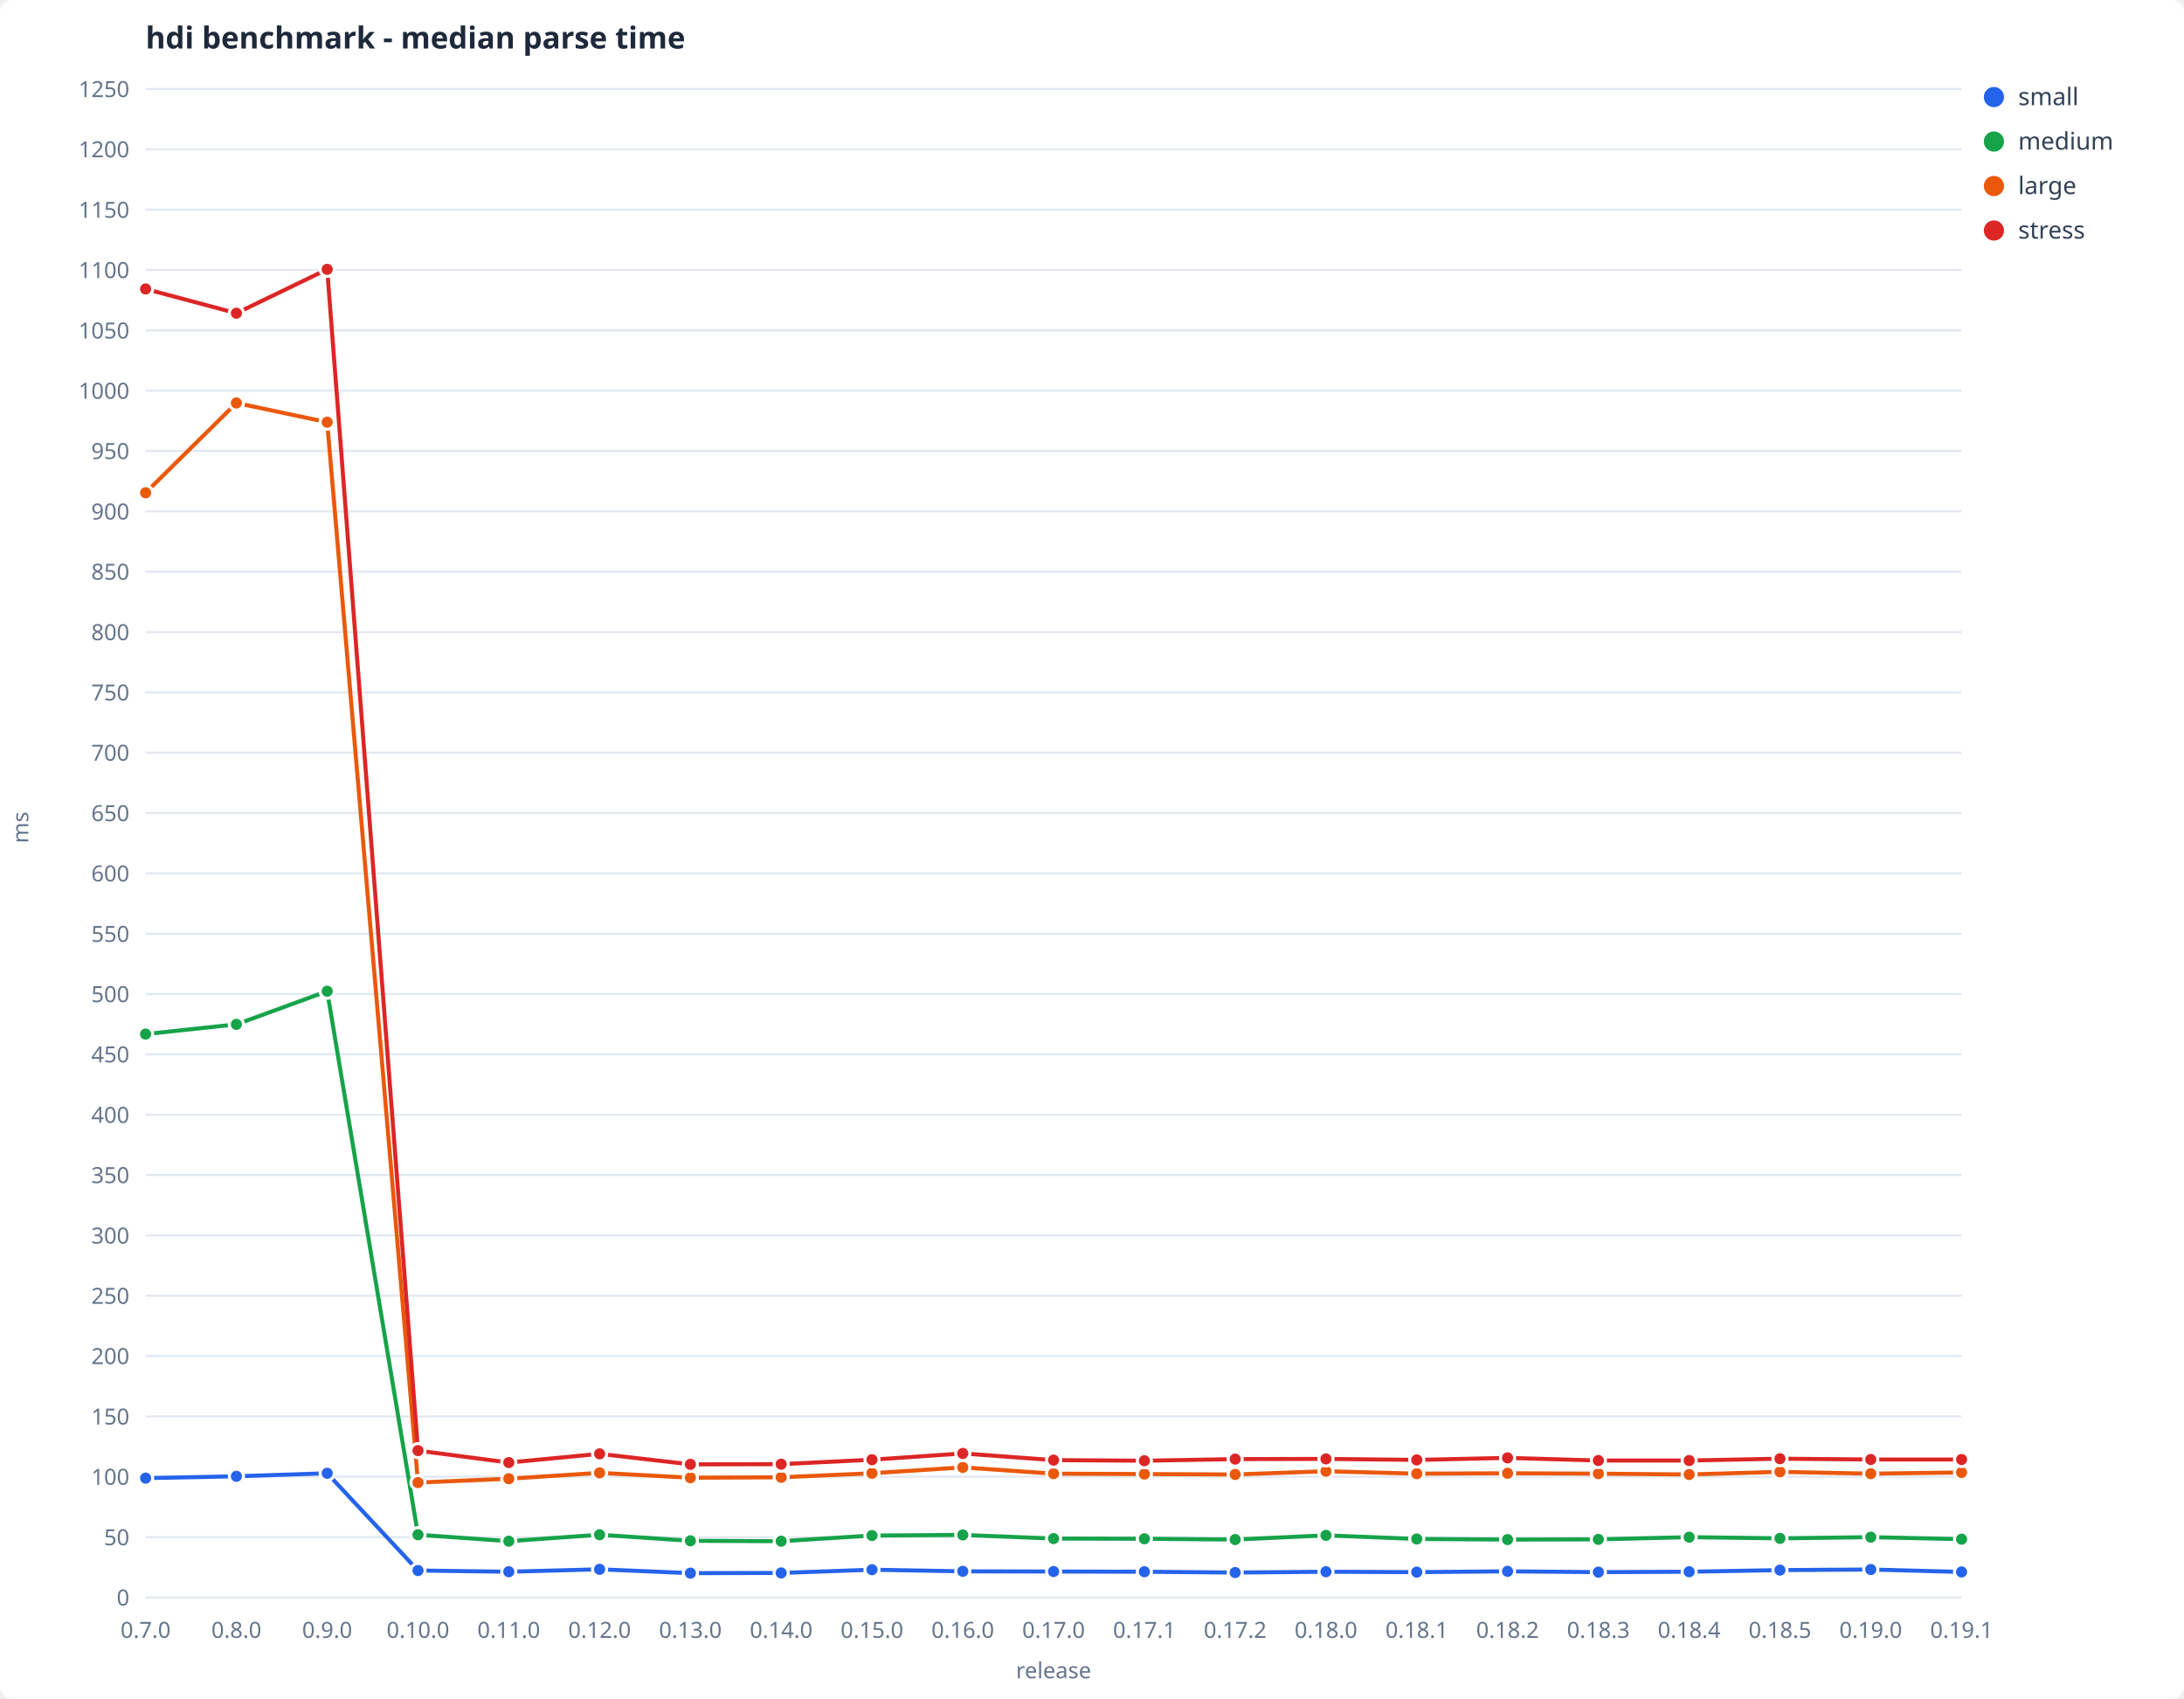
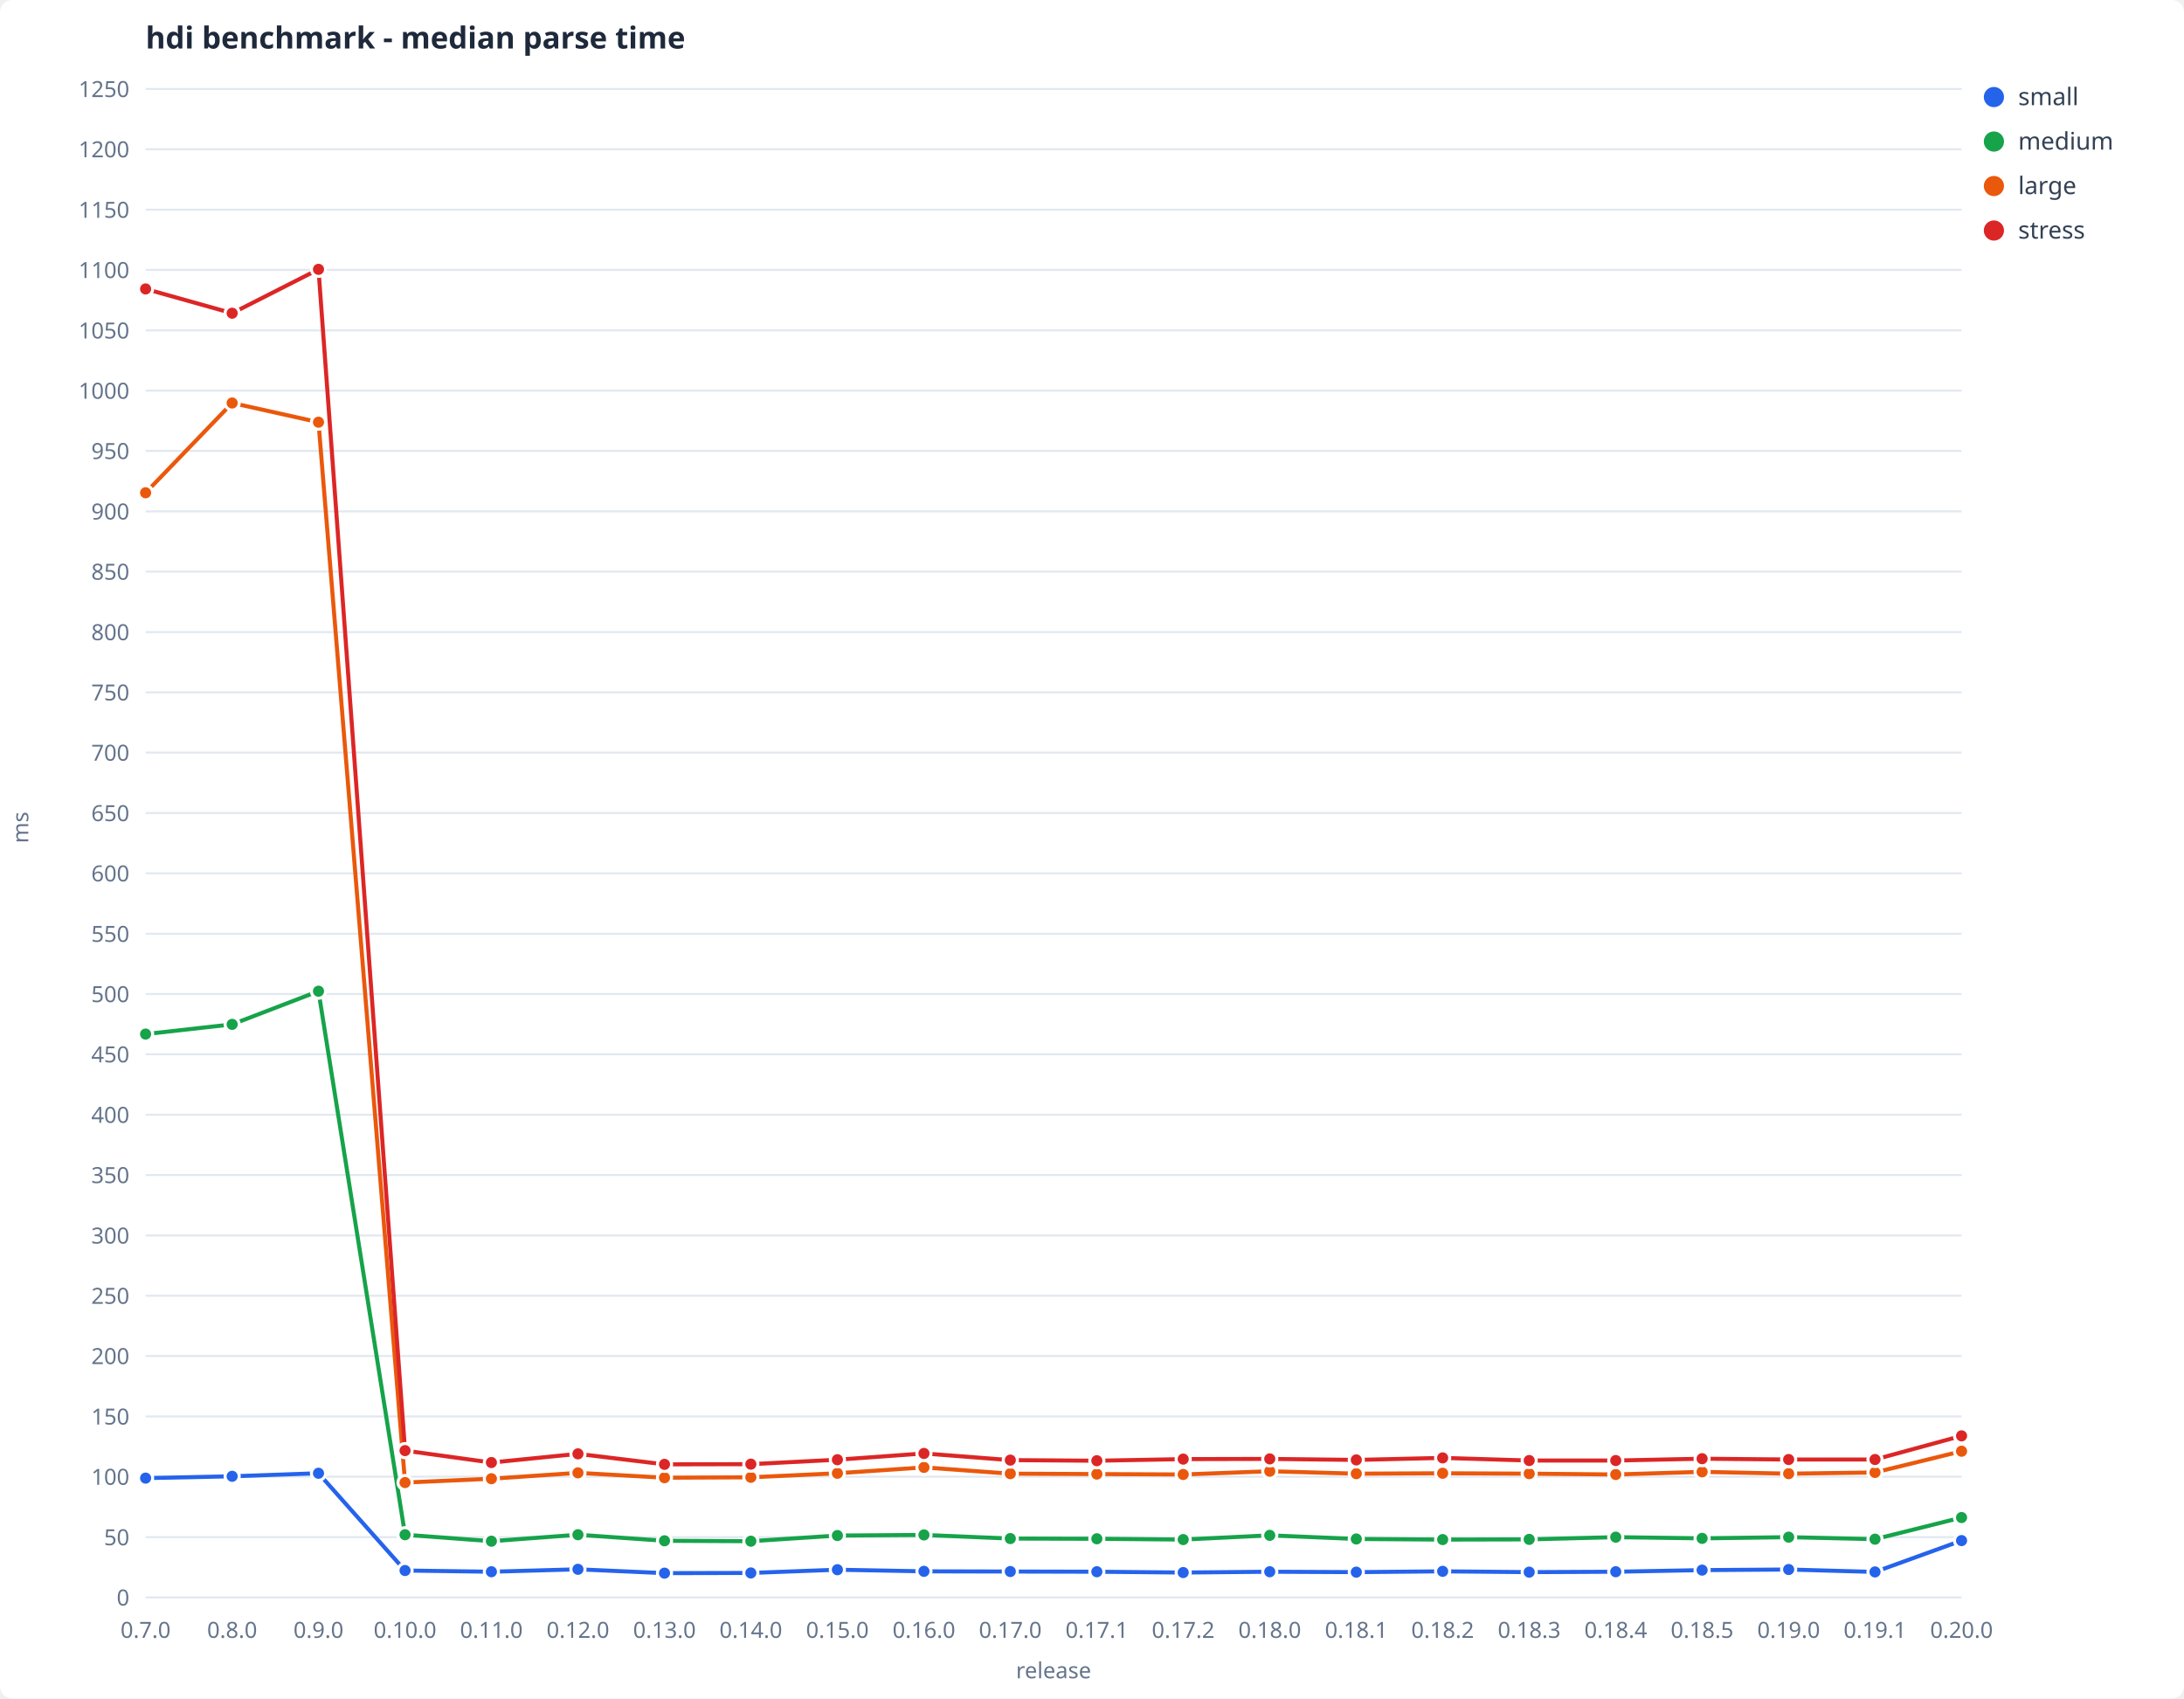
<svg xmlns="http://www.w3.org/2000/svg" width="1080" height="840" viewBox="0 0 1080 840" font-family="system-ui,sans-serif">
  <rect width="1080" height="840" fill="#fff" rx="6" />
  <text x="72" y="24" font-size="15" font-weight="600" fill="#1e293b">hdi benchmark - median parse time</text>
  <line x1="72" y1="790.0" x2="970" y2="790.0" stroke="#e2e8f0" stroke-width="1" />
  <text x="64" y="794.0" text-anchor="end" font-size="11" fill="#64748b">0</text>
  <line x1="72" y1="760.2" x2="970" y2="760.2" stroke="#e2e8f0" stroke-width="1" />
  <text x="64" y="764.2" text-anchor="end" font-size="11" fill="#64748b">50</text>
  <line x1="72" y1="730.3" x2="970" y2="730.3" stroke="#e2e8f0" stroke-width="1" />
  <text x="64" y="734.3" text-anchor="end" font-size="11" fill="#64748b">100</text>
  <line x1="72" y1="700.5" x2="970" y2="700.5" stroke="#e2e8f0" stroke-width="1" />
  <text x="64" y="704.5" text-anchor="end" font-size="11" fill="#64748b">150</text>
  <line x1="72" y1="670.6" x2="970" y2="670.6" stroke="#e2e8f0" stroke-width="1" />
  <text x="64" y="674.6" text-anchor="end" font-size="11" fill="#64748b">200</text>
  <line x1="72" y1="640.8" x2="970" y2="640.8" stroke="#e2e8f0" stroke-width="1" />
  <text x="64" y="644.8" text-anchor="end" font-size="11" fill="#64748b">250</text>
  <line x1="72" y1="611.0" x2="970" y2="611.0" stroke="#e2e8f0" stroke-width="1" />
  <text x="64" y="615.0" text-anchor="end" font-size="11" fill="#64748b">300</text>
  <line x1="72" y1="581.1" x2="970" y2="581.1" stroke="#e2e8f0" stroke-width="1" />
  <text x="64" y="585.1" text-anchor="end" font-size="11" fill="#64748b">350</text>
  <line x1="72" y1="551.3" x2="970" y2="551.3" stroke="#e2e8f0" stroke-width="1" />
  <text x="64" y="555.3" text-anchor="end" font-size="11" fill="#64748b">400</text>
  <line x1="72" y1="521.4" x2="970" y2="521.4" stroke="#e2e8f0" stroke-width="1" />
  <text x="64" y="525.4" text-anchor="end" font-size="11" fill="#64748b">450</text>
  <line x1="72" y1="491.6" x2="970" y2="491.6" stroke="#e2e8f0" stroke-width="1" />
  <text x="64" y="495.6" text-anchor="end" font-size="11" fill="#64748b">500</text>
  <line x1="72" y1="461.8" x2="970" y2="461.8" stroke="#e2e8f0" stroke-width="1" />
  <text x="64" y="465.8" text-anchor="end" font-size="11" fill="#64748b">550</text>
  <line x1="72" y1="431.9" x2="970" y2="431.9" stroke="#e2e8f0" stroke-width="1" />
  <text x="64" y="435.9" text-anchor="end" font-size="11" fill="#64748b">600</text>
  <line x1="72" y1="402.1" x2="970" y2="402.1" stroke="#e2e8f0" stroke-width="1" />
  <text x="64" y="406.1" text-anchor="end" font-size="11" fill="#64748b">650</text>
  <line x1="72" y1="372.2" x2="970" y2="372.2" stroke="#e2e8f0" stroke-width="1" />
  <text x="64" y="376.2" text-anchor="end" font-size="11" fill="#64748b">700</text>
  <line x1="72" y1="342.4" x2="970" y2="342.4" stroke="#e2e8f0" stroke-width="1" />
  <text x="64" y="346.4" text-anchor="end" font-size="11" fill="#64748b">750</text>
  <line x1="72" y1="312.6" x2="970" y2="312.6" stroke="#e2e8f0" stroke-width="1" />
  <text x="64" y="316.6" text-anchor="end" font-size="11" fill="#64748b">800</text>
  <line x1="72" y1="282.7" x2="970" y2="282.7" stroke="#e2e8f0" stroke-width="1" />
  <text x="64" y="286.7" text-anchor="end" font-size="11" fill="#64748b">850</text>
  <line x1="72" y1="252.9" x2="970" y2="252.9" stroke="#e2e8f0" stroke-width="1" />
  <text x="64" y="256.9" text-anchor="end" font-size="11" fill="#64748b">900</text>
  <line x1="72" y1="223.0" x2="970" y2="223.0" stroke="#e2e8f0" stroke-width="1" />
  <text x="64" y="227.0" text-anchor="end" font-size="11" fill="#64748b">950</text>
  <line x1="72" y1="193.2" x2="970" y2="193.2" stroke="#e2e8f0" stroke-width="1" />
  <text x="64" y="197.2" text-anchor="end" font-size="11" fill="#64748b">1000</text>
  <line x1="72" y1="163.4" x2="970" y2="163.4" stroke="#e2e8f0" stroke-width="1" />
  <text x="64" y="167.4" text-anchor="end" font-size="11" fill="#64748b">1050</text>
  <line x1="72" y1="133.5" x2="970" y2="133.5" stroke="#e2e8f0" stroke-width="1" />
  <text x="64" y="137.5" text-anchor="end" font-size="11" fill="#64748b">1100</text>
  <line x1="72" y1="103.7" x2="970" y2="103.7" stroke="#e2e8f0" stroke-width="1" />
  <text x="64" y="107.7" text-anchor="end" font-size="11" fill="#64748b">1150</text>
  <line x1="72" y1="73.8" x2="970" y2="73.8" stroke="#e2e8f0" stroke-width="1" />
  <text x="64" y="77.8" text-anchor="end" font-size="11" fill="#64748b">1200</text>
  <line x1="72" y1="44.0" x2="970" y2="44.0" stroke="#e2e8f0" stroke-width="1" />
  <text x="64" y="48.0" text-anchor="end" font-size="11" fill="#64748b">1250</text>
  <text x="14" y="417" font-size="11" fill="#64748b" transform="rotate(-90,14,417)">ms</text>
  <text x="72.0" y="810" text-anchor="middle" font-size="11" fill="#64748b">0.7.0</text>
-   <text x="116.9" y="810" text-anchor="middle" font-size="11" fill="#64748b">0.8.0</text>
-   <text x="161.8" y="810" text-anchor="middle" font-size="11" fill="#64748b">0.9.0</text>
-   <text x="206.7" y="810" text-anchor="middle" font-size="11" fill="#64748b">0.10.0</text>
-   <text x="251.6" y="810" text-anchor="middle" font-size="11" fill="#64748b">0.11.0</text>
-   <text x="296.5" y="810" text-anchor="middle" font-size="11" fill="#64748b">0.12.0</text>
-   <text x="341.4" y="810" text-anchor="middle" font-size="11" fill="#64748b">0.13.0</text>
-   <text x="386.3" y="810" text-anchor="middle" font-size="11" fill="#64748b">0.14.0</text>
-   <text x="431.2" y="810" text-anchor="middle" font-size="11" fill="#64748b">0.15.0</text>
-   <text x="476.1" y="810" text-anchor="middle" font-size="11" fill="#64748b">0.16.0</text>
-   <text x="521.0" y="810" text-anchor="middle" font-size="11" fill="#64748b">0.17.0</text>
-   <text x="565.9" y="810" text-anchor="middle" font-size="11" fill="#64748b">0.17.1</text>
-   <text x="610.8" y="810" text-anchor="middle" font-size="11" fill="#64748b">0.17.2</text>
-   <text x="655.7" y="810" text-anchor="middle" font-size="11" fill="#64748b">0.18.0</text>
-   <text x="700.6" y="810" text-anchor="middle" font-size="11" fill="#64748b">0.18.1</text>
-   <text x="745.5" y="810" text-anchor="middle" font-size="11" fill="#64748b">0.18.2</text>
-   <text x="790.4" y="810" text-anchor="middle" font-size="11" fill="#64748b">0.18.3</text>
-   <text x="835.3" y="810" text-anchor="middle" font-size="11" fill="#64748b">0.18.4</text>
-   <text x="880.2" y="810" text-anchor="middle" font-size="11" fill="#64748b">0.18.5</text>
-   <text x="925.1" y="810" text-anchor="middle" font-size="11" fill="#64748b">0.19.0</text>
-   <text x="970.0" y="810" text-anchor="middle" font-size="11" fill="#64748b">0.19.1</text>
+   <text x="114.8" y="810" text-anchor="middle" font-size="11" fill="#64748b">0.8.0</text>
+   <text x="157.5" y="810" text-anchor="middle" font-size="11" fill="#64748b">0.9.0</text>
+   <text x="200.3" y="810" text-anchor="middle" font-size="11" fill="#64748b">0.10.0</text>
+   <text x="243.0" y="810" text-anchor="middle" font-size="11" fill="#64748b">0.11.0</text>
+   <text x="285.8" y="810" text-anchor="middle" font-size="11" fill="#64748b">0.12.0</text>
+   <text x="328.6" y="810" text-anchor="middle" font-size="11" fill="#64748b">0.13.0</text>
+   <text x="371.3" y="810" text-anchor="middle" font-size="11" fill="#64748b">0.14.0</text>
+   <text x="414.1" y="810" text-anchor="middle" font-size="11" fill="#64748b">0.15.0</text>
+   <text x="456.9" y="810" text-anchor="middle" font-size="11" fill="#64748b">0.16.0</text>
+   <text x="499.6" y="810" text-anchor="middle" font-size="11" fill="#64748b">0.17.0</text>
+   <text x="542.4" y="810" text-anchor="middle" font-size="11" fill="#64748b">0.17.1</text>
+   <text x="585.1" y="810" text-anchor="middle" font-size="11" fill="#64748b">0.17.2</text>
+   <text x="627.9" y="810" text-anchor="middle" font-size="11" fill="#64748b">0.18.0</text>
+   <text x="670.7" y="810" text-anchor="middle" font-size="11" fill="#64748b">0.18.1</text>
+   <text x="713.4" y="810" text-anchor="middle" font-size="11" fill="#64748b">0.18.2</text>
+   <text x="756.2" y="810" text-anchor="middle" font-size="11" fill="#64748b">0.18.3</text>
+   <text x="799.0" y="810" text-anchor="middle" font-size="11" fill="#64748b">0.18.4</text>
+   <text x="841.7" y="810" text-anchor="middle" font-size="11" fill="#64748b">0.18.5</text>
+   <text x="884.5" y="810" text-anchor="middle" font-size="11" fill="#64748b">0.19.0</text>
+   <text x="927.2" y="810" text-anchor="middle" font-size="11" fill="#64748b">0.19.1</text>
+   <text x="970.0" y="810" text-anchor="middle" font-size="11" fill="#64748b">0.20.0</text>
  <text x="521" y="830" text-anchor="middle" font-size="11" fill="#64748b">release</text>
-   <polyline fill="none" stroke="#2563eb" stroke-width="2" stroke-linejoin="round" points="72.0,731.0 116.9,730.1 161.8,728.6 206.7,776.7 251.6,777.3 296.5,776.1 341.4,778.0 386.3,777.9 431.2,776.3 476.1,777.1 521.0,777.2 565.9,777.3 610.8,777.7 655.7,777.3 700.6,777.5 745.5,777.1 790.4,777.5 835.3,777.3 880.2,776.5 925.1,776.2 970.0,777.4" />
+   <polyline fill="none" stroke="#2563eb" stroke-width="2" stroke-linejoin="round" points="72.0,731.0 114.8,730.1 157.5,728.6 200.3,776.7 243.0,777.3 285.8,776.1 328.6,778.0 371.3,777.9 414.1,776.3 456.9,777.1 499.6,777.2 542.4,777.3 585.1,777.7 627.9,777.3 670.7,777.5 713.4,777.1 756.2,777.5 799.0,777.3 841.7,776.5 884.5,776.2 927.2,777.4 970.0,761.9" />
  <circle cx="72.0" cy="731.0" r="3.5" fill="#2563eb" stroke="#fff" stroke-width="1.5" />
-   <circle cx="116.9" cy="730.1" r="3.5" fill="#2563eb" stroke="#fff" stroke-width="1.5" />
-   <circle cx="161.8" cy="728.6" r="3.5" fill="#2563eb" stroke="#fff" stroke-width="1.5" />
-   <circle cx="206.7" cy="776.7" r="3.5" fill="#2563eb" stroke="#fff" stroke-width="1.5" />
-   <circle cx="251.6" cy="777.3" r="3.5" fill="#2563eb" stroke="#fff" stroke-width="1.5" />
-   <circle cx="296.5" cy="776.1" r="3.5" fill="#2563eb" stroke="#fff" stroke-width="1.5" />
-   <circle cx="341.4" cy="778.0" r="3.5" fill="#2563eb" stroke="#fff" stroke-width="1.5" />
-   <circle cx="386.3" cy="777.9" r="3.5" fill="#2563eb" stroke="#fff" stroke-width="1.5" />
-   <circle cx="431.2" cy="776.3" r="3.5" fill="#2563eb" stroke="#fff" stroke-width="1.5" />
-   <circle cx="476.1" cy="777.1" r="3.5" fill="#2563eb" stroke="#fff" stroke-width="1.5" />
-   <circle cx="521.0" cy="777.2" r="3.5" fill="#2563eb" stroke="#fff" stroke-width="1.5" />
-   <circle cx="565.9" cy="777.3" r="3.5" fill="#2563eb" stroke="#fff" stroke-width="1.5" />
-   <circle cx="610.8" cy="777.7" r="3.5" fill="#2563eb" stroke="#fff" stroke-width="1.5" />
-   <circle cx="655.7" cy="777.3" r="3.5" fill="#2563eb" stroke="#fff" stroke-width="1.5" />
-   <circle cx="700.6" cy="777.5" r="3.5" fill="#2563eb" stroke="#fff" stroke-width="1.5" />
-   <circle cx="745.5" cy="777.1" r="3.5" fill="#2563eb" stroke="#fff" stroke-width="1.5" />
-   <circle cx="790.4" cy="777.5" r="3.5" fill="#2563eb" stroke="#fff" stroke-width="1.5" />
-   <circle cx="835.3" cy="777.3" r="3.5" fill="#2563eb" stroke="#fff" stroke-width="1.5" />
-   <circle cx="880.2" cy="776.5" r="3.5" fill="#2563eb" stroke="#fff" stroke-width="1.5" />
-   <circle cx="925.1" cy="776.2" r="3.5" fill="#2563eb" stroke="#fff" stroke-width="1.5" />
-   <circle cx="970.0" cy="777.4" r="3.5" fill="#2563eb" stroke="#fff" stroke-width="1.5" />
-   <polyline fill="none" stroke="#16a34a" stroke-width="2" stroke-linejoin="round" points="72.0,511.4 116.9,506.6 161.8,490.2 206.7,759.0 251.6,762.2 296.5,759.0 341.4,762.0 386.3,762.2 431.2,759.4 476.1,759.1 521.0,760.9 565.9,761.0 610.8,761.4 655.7,759.3 700.6,761.1 745.5,761.4 790.4,761.3 835.3,760.2 880.2,760.8 925.1,760.2 970.0,761.2" />
+   <circle cx="114.8" cy="730.1" r="3.5" fill="#2563eb" stroke="#fff" stroke-width="1.5" />
+   <circle cx="157.5" cy="728.6" r="3.5" fill="#2563eb" stroke="#fff" stroke-width="1.5" />
+   <circle cx="200.3" cy="776.7" r="3.5" fill="#2563eb" stroke="#fff" stroke-width="1.5" />
+   <circle cx="243.0" cy="777.3" r="3.5" fill="#2563eb" stroke="#fff" stroke-width="1.5" />
+   <circle cx="285.8" cy="776.1" r="3.5" fill="#2563eb" stroke="#fff" stroke-width="1.5" />
+   <circle cx="328.6" cy="778.0" r="3.5" fill="#2563eb" stroke="#fff" stroke-width="1.5" />
+   <circle cx="371.3" cy="777.9" r="3.5" fill="#2563eb" stroke="#fff" stroke-width="1.5" />
+   <circle cx="414.1" cy="776.3" r="3.5" fill="#2563eb" stroke="#fff" stroke-width="1.5" />
+   <circle cx="456.9" cy="777.1" r="3.5" fill="#2563eb" stroke="#fff" stroke-width="1.5" />
+   <circle cx="499.6" cy="777.2" r="3.5" fill="#2563eb" stroke="#fff" stroke-width="1.5" />
+   <circle cx="542.4" cy="777.3" r="3.5" fill="#2563eb" stroke="#fff" stroke-width="1.5" />
+   <circle cx="585.1" cy="777.7" r="3.5" fill="#2563eb" stroke="#fff" stroke-width="1.5" />
+   <circle cx="627.9" cy="777.3" r="3.5" fill="#2563eb" stroke="#fff" stroke-width="1.5" />
+   <circle cx="670.7" cy="777.5" r="3.5" fill="#2563eb" stroke="#fff" stroke-width="1.5" />
+   <circle cx="713.4" cy="777.1" r="3.5" fill="#2563eb" stroke="#fff" stroke-width="1.5" />
+   <circle cx="756.2" cy="777.5" r="3.5" fill="#2563eb" stroke="#fff" stroke-width="1.5" />
+   <circle cx="799.0" cy="777.3" r="3.5" fill="#2563eb" stroke="#fff" stroke-width="1.5" />
+   <circle cx="841.7" cy="776.5" r="3.5" fill="#2563eb" stroke="#fff" stroke-width="1.5" />
+   <circle cx="884.5" cy="776.2" r="3.5" fill="#2563eb" stroke="#fff" stroke-width="1.5" />
+   <circle cx="927.2" cy="777.4" r="3.5" fill="#2563eb" stroke="#fff" stroke-width="1.5" />
+   <circle cx="970.0" cy="761.9" r="3.5" fill="#2563eb" stroke="#fff" stroke-width="1.5" />
+   <polyline fill="none" stroke="#16a34a" stroke-width="2" stroke-linejoin="round" points="72.0,511.4 114.8,506.6 157.5,490.2 200.3,759.0 243.0,762.2 285.8,759.0 328.6,762.0 371.3,762.2 414.1,759.4 456.9,759.1 499.6,760.9 542.4,761.0 585.1,761.4 627.9,759.3 670.7,761.1 713.4,761.4 756.2,761.3 799.0,760.2 841.7,760.8 884.5,760.2 927.2,761.2 970.0,750.5" />
  <circle cx="72.0" cy="511.4" r="3.5" fill="#16a34a" stroke="#fff" stroke-width="1.5" />
-   <circle cx="116.9" cy="506.6" r="3.5" fill="#16a34a" stroke="#fff" stroke-width="1.5" />
-   <circle cx="161.8" cy="490.2" r="3.5" fill="#16a34a" stroke="#fff" stroke-width="1.5" />
-   <circle cx="206.7" cy="759.0" r="3.5" fill="#16a34a" stroke="#fff" stroke-width="1.5" />
-   <circle cx="251.6" cy="762.2" r="3.5" fill="#16a34a" stroke="#fff" stroke-width="1.5" />
-   <circle cx="296.5" cy="759.0" r="3.5" fill="#16a34a" stroke="#fff" stroke-width="1.5" />
-   <circle cx="341.4" cy="762.0" r="3.5" fill="#16a34a" stroke="#fff" stroke-width="1.5" />
-   <circle cx="386.3" cy="762.2" r="3.5" fill="#16a34a" stroke="#fff" stroke-width="1.5" />
-   <circle cx="431.2" cy="759.4" r="3.5" fill="#16a34a" stroke="#fff" stroke-width="1.5" />
-   <circle cx="476.1" cy="759.1" r="3.5" fill="#16a34a" stroke="#fff" stroke-width="1.5" />
-   <circle cx="521.0" cy="760.9" r="3.5" fill="#16a34a" stroke="#fff" stroke-width="1.5" />
-   <circle cx="565.9" cy="761.0" r="3.5" fill="#16a34a" stroke="#fff" stroke-width="1.5" />
-   <circle cx="610.8" cy="761.4" r="3.5" fill="#16a34a" stroke="#fff" stroke-width="1.5" />
-   <circle cx="655.7" cy="759.3" r="3.5" fill="#16a34a" stroke="#fff" stroke-width="1.5" />
-   <circle cx="700.6" cy="761.1" r="3.5" fill="#16a34a" stroke="#fff" stroke-width="1.5" />
-   <circle cx="745.5" cy="761.4" r="3.5" fill="#16a34a" stroke="#fff" stroke-width="1.5" />
-   <circle cx="790.4" cy="761.3" r="3.5" fill="#16a34a" stroke="#fff" stroke-width="1.5" />
-   <circle cx="835.3" cy="760.2" r="3.5" fill="#16a34a" stroke="#fff" stroke-width="1.5" />
-   <circle cx="880.2" cy="760.8" r="3.5" fill="#16a34a" stroke="#fff" stroke-width="1.5" />
-   <circle cx="925.1" cy="760.2" r="3.5" fill="#16a34a" stroke="#fff" stroke-width="1.5" />
-   <circle cx="970.0" cy="761.2" r="3.5" fill="#16a34a" stroke="#fff" stroke-width="1.5" />
-   <polyline fill="none" stroke="#ea580c" stroke-width="2" stroke-linejoin="round" points="72.0,243.7 116.9,199.3 161.8,208.8 206.7,733.2 251.6,731.3 296.5,728.4 341.4,730.8 386.3,730.6 431.2,728.6 476.1,725.7 521.0,728.8 565.9,729.0 610.8,729.2 655.7,727.6 700.6,728.8 745.5,728.6 790.4,728.8 835.3,729.2 880.2,727.9 925.1,728.8 970.0,728.2" />
+   <circle cx="114.8" cy="506.6" r="3.5" fill="#16a34a" stroke="#fff" stroke-width="1.5" />
+   <circle cx="157.5" cy="490.2" r="3.5" fill="#16a34a" stroke="#fff" stroke-width="1.5" />
+   <circle cx="200.3" cy="759.0" r="3.5" fill="#16a34a" stroke="#fff" stroke-width="1.5" />
+   <circle cx="243.0" cy="762.2" r="3.5" fill="#16a34a" stroke="#fff" stroke-width="1.5" />
+   <circle cx="285.8" cy="759.0" r="3.5" fill="#16a34a" stroke="#fff" stroke-width="1.5" />
+   <circle cx="328.6" cy="762.0" r="3.5" fill="#16a34a" stroke="#fff" stroke-width="1.5" />
+   <circle cx="371.3" cy="762.2" r="3.5" fill="#16a34a" stroke="#fff" stroke-width="1.5" />
+   <circle cx="414.1" cy="759.4" r="3.5" fill="#16a34a" stroke="#fff" stroke-width="1.5" />
+   <circle cx="456.9" cy="759.1" r="3.5" fill="#16a34a" stroke="#fff" stroke-width="1.5" />
+   <circle cx="499.6" cy="760.9" r="3.5" fill="#16a34a" stroke="#fff" stroke-width="1.5" />
+   <circle cx="542.4" cy="761.0" r="3.5" fill="#16a34a" stroke="#fff" stroke-width="1.5" />
+   <circle cx="585.1" cy="761.4" r="3.5" fill="#16a34a" stroke="#fff" stroke-width="1.5" />
+   <circle cx="627.9" cy="759.3" r="3.5" fill="#16a34a" stroke="#fff" stroke-width="1.5" />
+   <circle cx="670.7" cy="761.1" r="3.5" fill="#16a34a" stroke="#fff" stroke-width="1.5" />
+   <circle cx="713.4" cy="761.4" r="3.5" fill="#16a34a" stroke="#fff" stroke-width="1.5" />
+   <circle cx="756.2" cy="761.3" r="3.5" fill="#16a34a" stroke="#fff" stroke-width="1.5" />
+   <circle cx="799.0" cy="760.2" r="3.5" fill="#16a34a" stroke="#fff" stroke-width="1.5" />
+   <circle cx="841.7" cy="760.8" r="3.5" fill="#16a34a" stroke="#fff" stroke-width="1.5" />
+   <circle cx="884.5" cy="760.2" r="3.5" fill="#16a34a" stroke="#fff" stroke-width="1.5" />
+   <circle cx="927.2" cy="761.2" r="3.5" fill="#16a34a" stroke="#fff" stroke-width="1.5" />
+   <circle cx="970.0" cy="750.5" r="3.5" fill="#16a34a" stroke="#fff" stroke-width="1.5" />
+   <polyline fill="none" stroke="#ea580c" stroke-width="2" stroke-linejoin="round" points="72.0,243.7 114.8,199.3 157.5,208.8 200.3,733.2 243.0,731.3 285.8,728.4 328.6,730.8 371.3,730.6 414.1,728.6 456.9,725.7 499.6,728.8 542.4,729.0 585.1,729.2 627.9,727.6 670.7,728.8 713.4,728.6 756.2,728.8 799.0,729.2 841.7,727.9 884.5,728.8 927.2,728.2 970.0,717.7" />
  <circle cx="72.0" cy="243.7" r="3.5" fill="#ea580c" stroke="#fff" stroke-width="1.5" />
-   <circle cx="116.9" cy="199.3" r="3.5" fill="#ea580c" stroke="#fff" stroke-width="1.5" />
-   <circle cx="161.8" cy="208.8" r="3.5" fill="#ea580c" stroke="#fff" stroke-width="1.5" />
-   <circle cx="206.7" cy="733.2" r="3.5" fill="#ea580c" stroke="#fff" stroke-width="1.5" />
-   <circle cx="251.6" cy="731.3" r="3.5" fill="#ea580c" stroke="#fff" stroke-width="1.5" />
-   <circle cx="296.5" cy="728.4" r="3.5" fill="#ea580c" stroke="#fff" stroke-width="1.5" />
-   <circle cx="341.4" cy="730.8" r="3.5" fill="#ea580c" stroke="#fff" stroke-width="1.5" />
-   <circle cx="386.3" cy="730.6" r="3.5" fill="#ea580c" stroke="#fff" stroke-width="1.5" />
-   <circle cx="431.2" cy="728.6" r="3.5" fill="#ea580c" stroke="#fff" stroke-width="1.5" />
-   <circle cx="476.1" cy="725.7" r="3.5" fill="#ea580c" stroke="#fff" stroke-width="1.5" />
-   <circle cx="521.0" cy="728.8" r="3.5" fill="#ea580c" stroke="#fff" stroke-width="1.5" />
-   <circle cx="565.9" cy="729.0" r="3.5" fill="#ea580c" stroke="#fff" stroke-width="1.5" />
-   <circle cx="610.8" cy="729.2" r="3.5" fill="#ea580c" stroke="#fff" stroke-width="1.5" />
-   <circle cx="655.7" cy="727.6" r="3.5" fill="#ea580c" stroke="#fff" stroke-width="1.5" />
-   <circle cx="700.6" cy="728.8" r="3.5" fill="#ea580c" stroke="#fff" stroke-width="1.5" />
-   <circle cx="745.5" cy="728.6" r="3.5" fill="#ea580c" stroke="#fff" stroke-width="1.5" />
-   <circle cx="790.4" cy="728.8" r="3.5" fill="#ea580c" stroke="#fff" stroke-width="1.5" />
-   <circle cx="835.3" cy="729.2" r="3.5" fill="#ea580c" stroke="#fff" stroke-width="1.5" />
-   <circle cx="880.2" cy="727.9" r="3.5" fill="#ea580c" stroke="#fff" stroke-width="1.5" />
-   <circle cx="925.1" cy="728.8" r="3.5" fill="#ea580c" stroke="#fff" stroke-width="1.5" />
-   <circle cx="970.0" cy="728.2" r="3.5" fill="#ea580c" stroke="#fff" stroke-width="1.5" />
-   <polyline fill="none" stroke="#dc2626" stroke-width="2" stroke-linejoin="round" points="72.0,142.9 116.9,154.9 161.8,133.2 206.7,717.4 251.6,723.3 296.5,719.0 341.4,724.2 386.3,724.1 431.2,721.9 476.1,718.8 521.0,722.1 565.9,722.4 610.8,721.6 655.7,721.5 700.6,722.0 745.5,721.0 790.4,722.3 835.3,722.3 880.2,721.4 925.1,721.8 970.0,721.8" />
+   <circle cx="114.8" cy="199.3" r="3.5" fill="#ea580c" stroke="#fff" stroke-width="1.5" />
+   <circle cx="157.5" cy="208.8" r="3.5" fill="#ea580c" stroke="#fff" stroke-width="1.5" />
+   <circle cx="200.3" cy="733.2" r="3.5" fill="#ea580c" stroke="#fff" stroke-width="1.5" />
+   <circle cx="243.0" cy="731.3" r="3.5" fill="#ea580c" stroke="#fff" stroke-width="1.5" />
+   <circle cx="285.8" cy="728.4" r="3.5" fill="#ea580c" stroke="#fff" stroke-width="1.5" />
+   <circle cx="328.6" cy="730.8" r="3.5" fill="#ea580c" stroke="#fff" stroke-width="1.5" />
+   <circle cx="371.3" cy="730.6" r="3.5" fill="#ea580c" stroke="#fff" stroke-width="1.5" />
+   <circle cx="414.1" cy="728.6" r="3.5" fill="#ea580c" stroke="#fff" stroke-width="1.5" />
+   <circle cx="456.9" cy="725.7" r="3.5" fill="#ea580c" stroke="#fff" stroke-width="1.5" />
+   <circle cx="499.6" cy="728.8" r="3.5" fill="#ea580c" stroke="#fff" stroke-width="1.5" />
+   <circle cx="542.4" cy="729.0" r="3.5" fill="#ea580c" stroke="#fff" stroke-width="1.5" />
+   <circle cx="585.1" cy="729.2" r="3.5" fill="#ea580c" stroke="#fff" stroke-width="1.5" />
+   <circle cx="627.9" cy="727.6" r="3.5" fill="#ea580c" stroke="#fff" stroke-width="1.5" />
+   <circle cx="670.7" cy="728.8" r="3.5" fill="#ea580c" stroke="#fff" stroke-width="1.5" />
+   <circle cx="713.4" cy="728.6" r="3.5" fill="#ea580c" stroke="#fff" stroke-width="1.5" />
+   <circle cx="756.2" cy="728.8" r="3.5" fill="#ea580c" stroke="#fff" stroke-width="1.5" />
+   <circle cx="799.0" cy="729.2" r="3.5" fill="#ea580c" stroke="#fff" stroke-width="1.5" />
+   <circle cx="841.7" cy="727.9" r="3.5" fill="#ea580c" stroke="#fff" stroke-width="1.5" />
+   <circle cx="884.5" cy="728.8" r="3.5" fill="#ea580c" stroke="#fff" stroke-width="1.5" />
+   <circle cx="927.2" cy="728.2" r="3.5" fill="#ea580c" stroke="#fff" stroke-width="1.5" />
+   <circle cx="970.0" cy="717.7" r="3.5" fill="#ea580c" stroke="#fff" stroke-width="1.5" />
+   <polyline fill="none" stroke="#dc2626" stroke-width="2" stroke-linejoin="round" points="72.0,142.9 114.8,154.9 157.5,133.2 200.3,717.4 243.0,723.3 285.8,719.0 328.6,724.2 371.3,724.1 414.1,721.9 456.9,718.8 499.6,722.1 542.4,722.4 585.1,721.6 627.9,721.5 670.7,722.0 713.4,721.0 756.2,722.3 799.0,722.3 841.7,721.4 884.5,721.8 927.2,721.8 970.0,710.1" />
  <circle cx="72.0" cy="142.9" r="3.5" fill="#dc2626" stroke="#fff" stroke-width="1.5" />
-   <circle cx="116.9" cy="154.9" r="3.5" fill="#dc2626" stroke="#fff" stroke-width="1.5" />
-   <circle cx="161.8" cy="133.2" r="3.5" fill="#dc2626" stroke="#fff" stroke-width="1.5" />
-   <circle cx="206.7" cy="717.4" r="3.5" fill="#dc2626" stroke="#fff" stroke-width="1.5" />
-   <circle cx="251.6" cy="723.3" r="3.5" fill="#dc2626" stroke="#fff" stroke-width="1.5" />
-   <circle cx="296.5" cy="719.0" r="3.5" fill="#dc2626" stroke="#fff" stroke-width="1.5" />
-   <circle cx="341.4" cy="724.2" r="3.5" fill="#dc2626" stroke="#fff" stroke-width="1.5" />
-   <circle cx="386.3" cy="724.1" r="3.5" fill="#dc2626" stroke="#fff" stroke-width="1.5" />
-   <circle cx="431.2" cy="721.9" r="3.5" fill="#dc2626" stroke="#fff" stroke-width="1.5" />
-   <circle cx="476.1" cy="718.8" r="3.5" fill="#dc2626" stroke="#fff" stroke-width="1.5" />
-   <circle cx="521.0" cy="722.1" r="3.5" fill="#dc2626" stroke="#fff" stroke-width="1.5" />
-   <circle cx="565.9" cy="722.4" r="3.5" fill="#dc2626" stroke="#fff" stroke-width="1.5" />
-   <circle cx="610.8" cy="721.6" r="3.5" fill="#dc2626" stroke="#fff" stroke-width="1.5" />
-   <circle cx="655.7" cy="721.5" r="3.5" fill="#dc2626" stroke="#fff" stroke-width="1.5" />
-   <circle cx="700.6" cy="722.0" r="3.5" fill="#dc2626" stroke="#fff" stroke-width="1.5" />
-   <circle cx="745.5" cy="721.0" r="3.5" fill="#dc2626" stroke="#fff" stroke-width="1.5" />
-   <circle cx="790.4" cy="722.3" r="3.5" fill="#dc2626" stroke="#fff" stroke-width="1.5" />
-   <circle cx="835.3" cy="722.3" r="3.5" fill="#dc2626" stroke="#fff" stroke-width="1.5" />
-   <circle cx="880.2" cy="721.4" r="3.5" fill="#dc2626" stroke="#fff" stroke-width="1.5" />
-   <circle cx="925.1" cy="721.8" r="3.5" fill="#dc2626" stroke="#fff" stroke-width="1.5" />
-   <circle cx="970.0" cy="721.8" r="3.5" fill="#dc2626" stroke="#fff" stroke-width="1.5" />
+   <circle cx="114.8" cy="154.9" r="3.5" fill="#dc2626" stroke="#fff" stroke-width="1.5" />
+   <circle cx="157.5" cy="133.2" r="3.5" fill="#dc2626" stroke="#fff" stroke-width="1.5" />
+   <circle cx="200.3" cy="717.4" r="3.5" fill="#dc2626" stroke="#fff" stroke-width="1.5" />
+   <circle cx="243.0" cy="723.3" r="3.5" fill="#dc2626" stroke="#fff" stroke-width="1.5" />
+   <circle cx="285.8" cy="719.0" r="3.5" fill="#dc2626" stroke="#fff" stroke-width="1.5" />
+   <circle cx="328.6" cy="724.2" r="3.5" fill="#dc2626" stroke="#fff" stroke-width="1.5" />
+   <circle cx="371.3" cy="724.1" r="3.5" fill="#dc2626" stroke="#fff" stroke-width="1.5" />
+   <circle cx="414.1" cy="721.9" r="3.5" fill="#dc2626" stroke="#fff" stroke-width="1.5" />
+   <circle cx="456.9" cy="718.8" r="3.5" fill="#dc2626" stroke="#fff" stroke-width="1.5" />
+   <circle cx="499.6" cy="722.1" r="3.5" fill="#dc2626" stroke="#fff" stroke-width="1.5" />
+   <circle cx="542.4" cy="722.4" r="3.5" fill="#dc2626" stroke="#fff" stroke-width="1.5" />
+   <circle cx="585.1" cy="721.6" r="3.5" fill="#dc2626" stroke="#fff" stroke-width="1.5" />
+   <circle cx="627.9" cy="721.5" r="3.5" fill="#dc2626" stroke="#fff" stroke-width="1.5" />
+   <circle cx="670.7" cy="722.0" r="3.5" fill="#dc2626" stroke="#fff" stroke-width="1.5" />
+   <circle cx="713.4" cy="721.0" r="3.5" fill="#dc2626" stroke="#fff" stroke-width="1.5" />
+   <circle cx="756.2" cy="722.3" r="3.5" fill="#dc2626" stroke="#fff" stroke-width="1.5" />
+   <circle cx="799.0" cy="722.3" r="3.5" fill="#dc2626" stroke="#fff" stroke-width="1.5" />
+   <circle cx="841.7" cy="721.4" r="3.5" fill="#dc2626" stroke="#fff" stroke-width="1.5" />
+   <circle cx="884.5" cy="721.8" r="3.5" fill="#dc2626" stroke="#fff" stroke-width="1.5" />
+   <circle cx="927.2" cy="721.8" r="3.5" fill="#dc2626" stroke="#fff" stroke-width="1.5" />
+   <circle cx="970.0" cy="710.1" r="3.5" fill="#dc2626" stroke="#fff" stroke-width="1.5" />
  <circle cx="986" cy="48" r="5" fill="#2563eb" />
  <text x="998" y="52" font-size="12" fill="#334155">small</text>
  <circle cx="986" cy="70" r="5" fill="#16a34a" />
  <text x="998" y="74" font-size="12" fill="#334155">medium</text>
  <circle cx="986" cy="92" r="5" fill="#ea580c" />
  <text x="998" y="96" font-size="12" fill="#334155">large</text>
  <circle cx="986" cy="114" r="5" fill="#dc2626" />
  <text x="998" y="118" font-size="12" fill="#334155">stress</text>
</svg>
